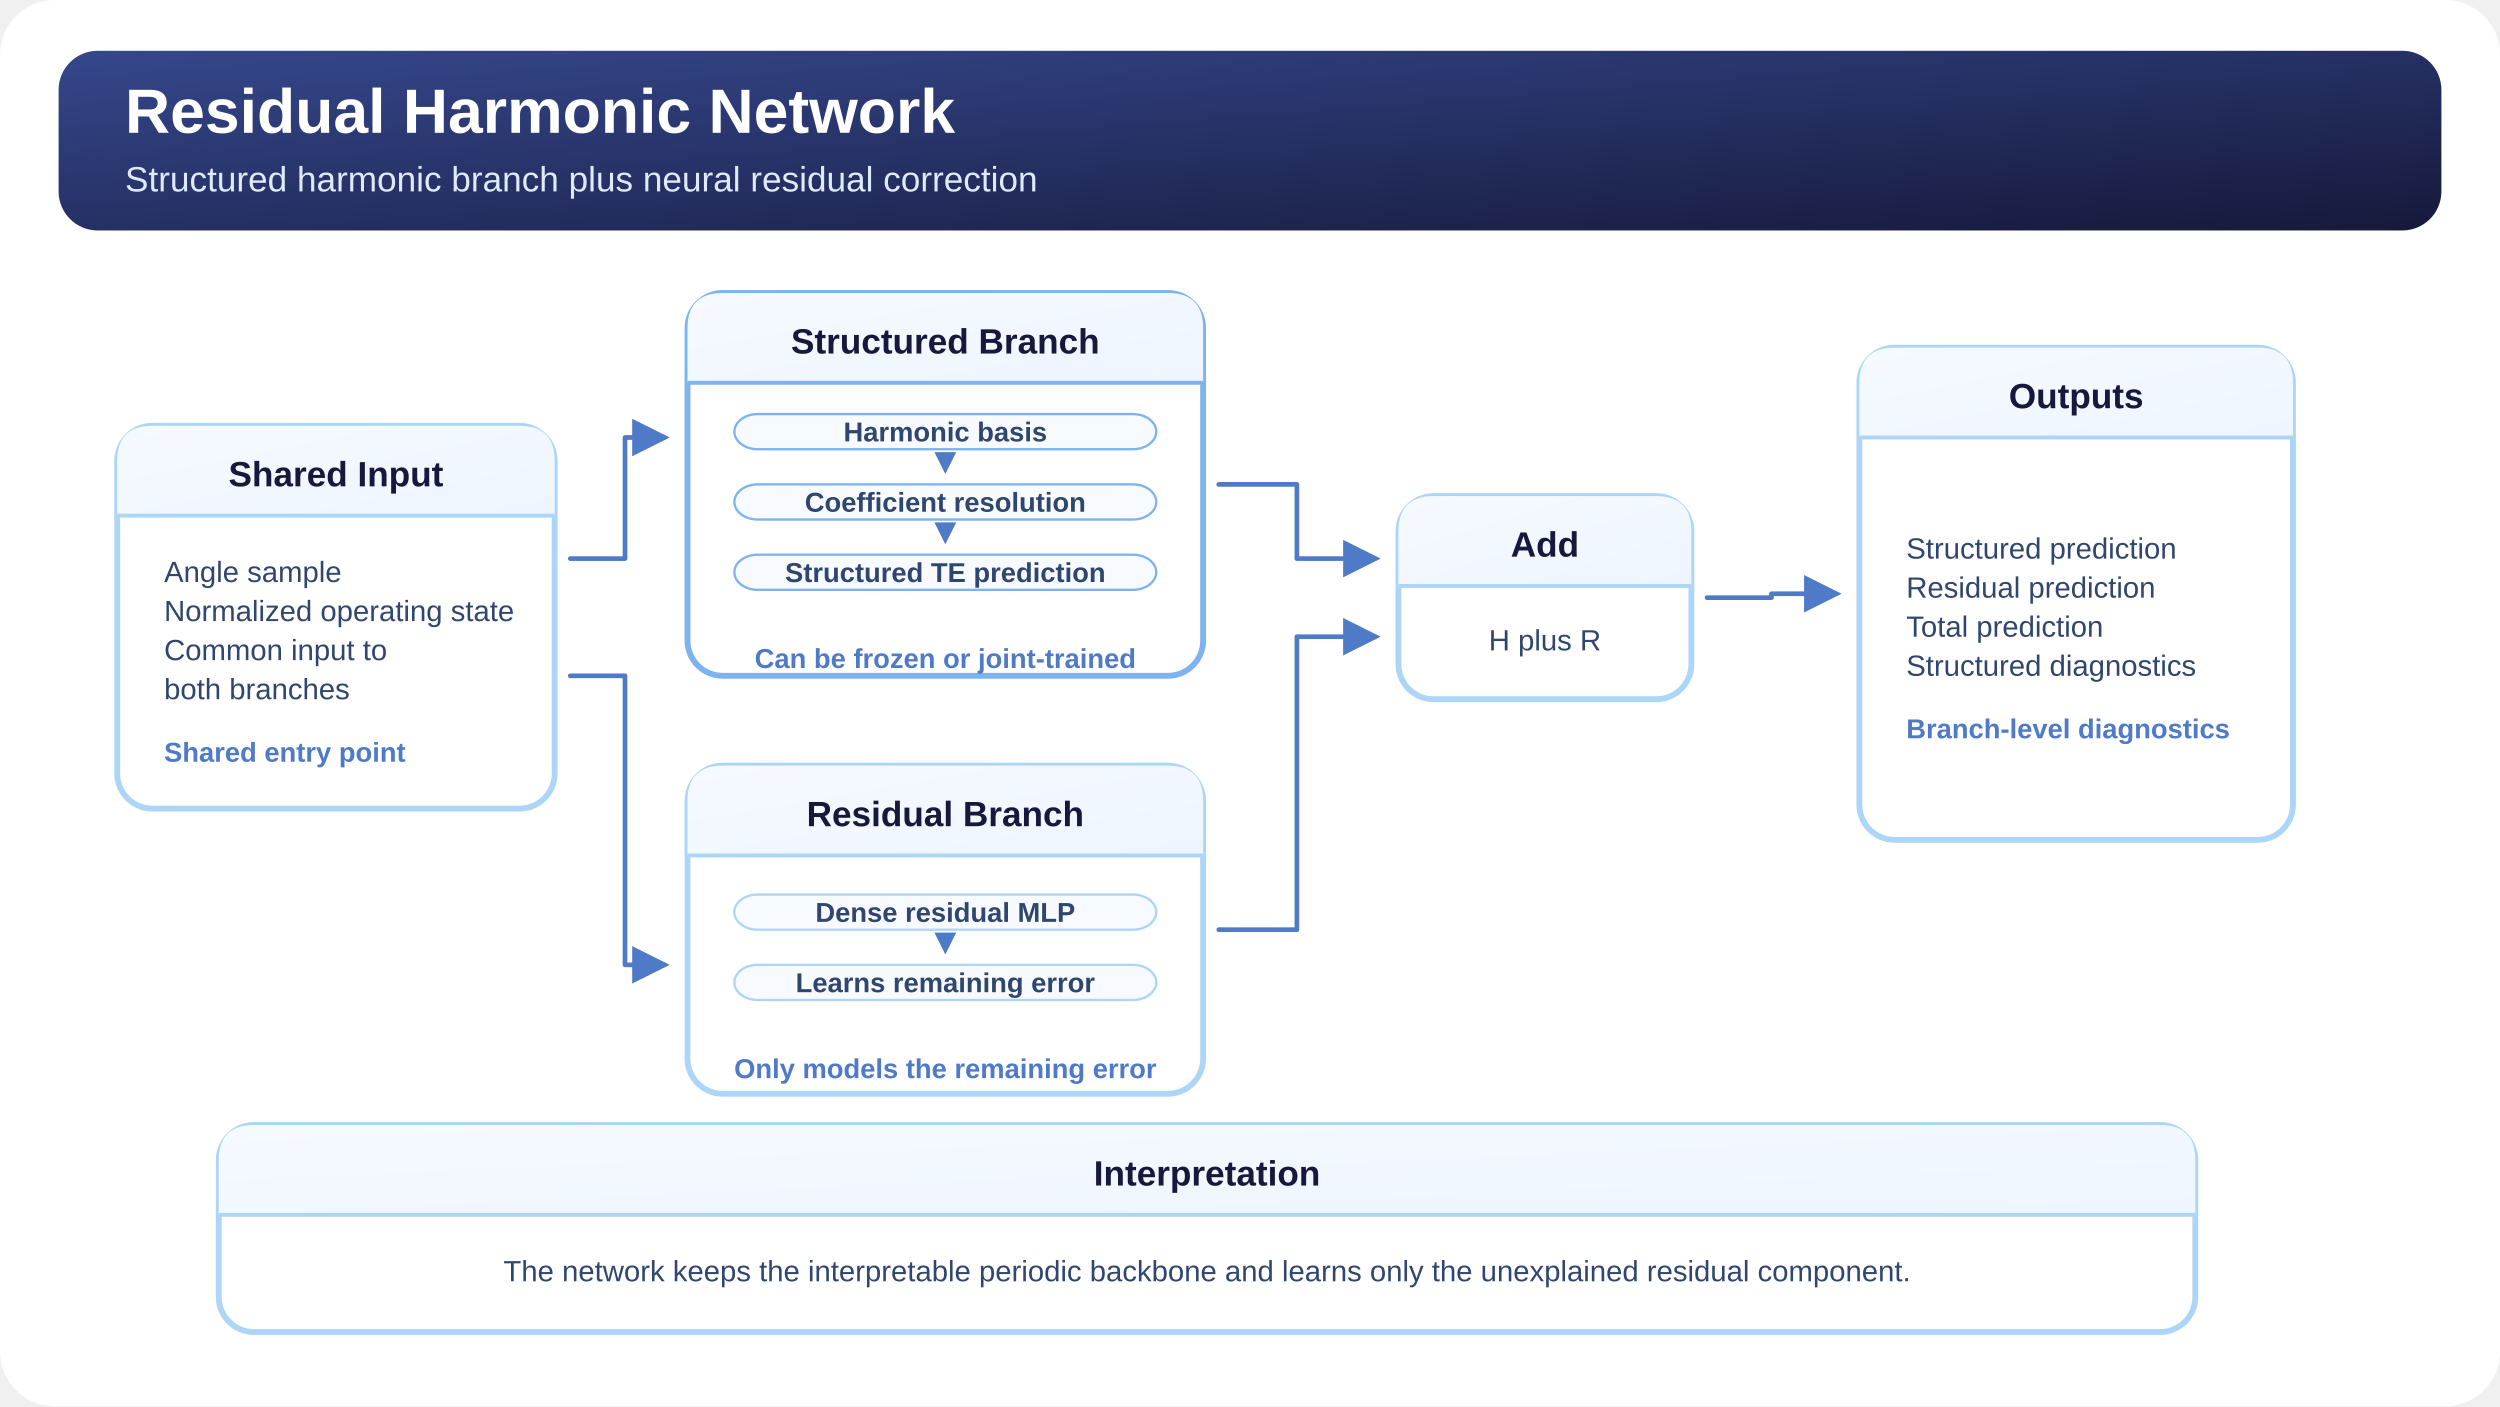
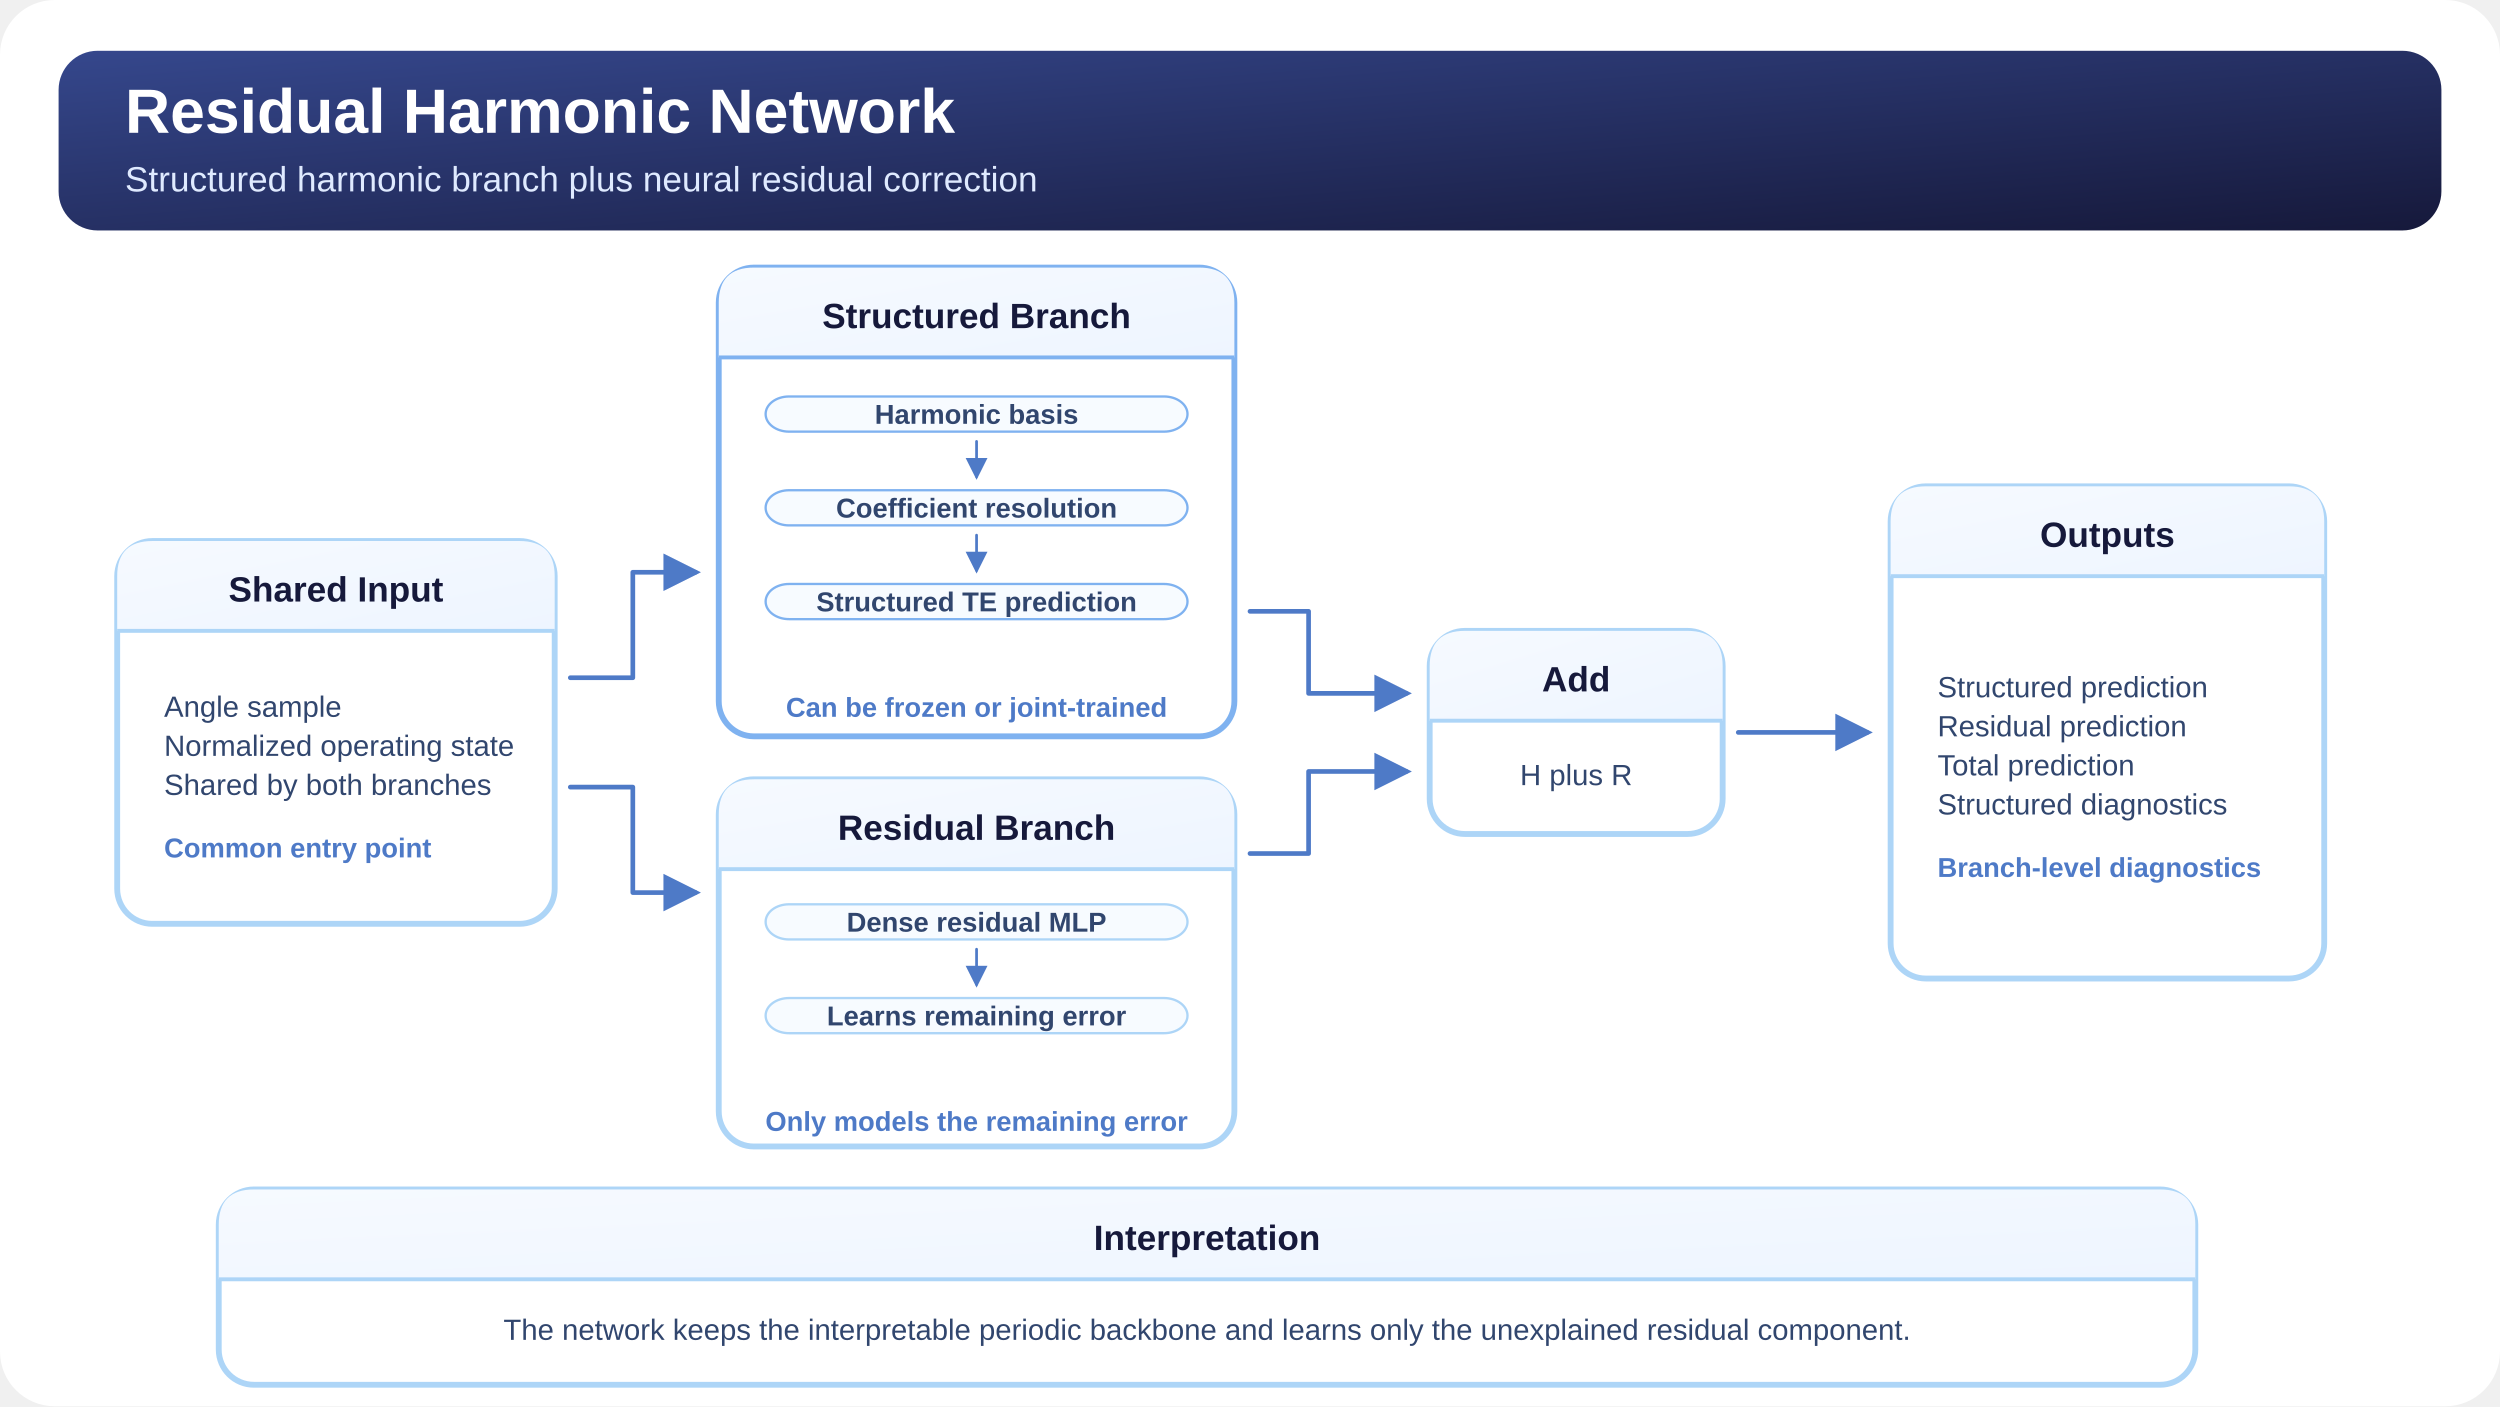
<svg xmlns="http://www.w3.org/2000/svg" width="1280" height="720" viewBox="0 0 1280 720" role="img" aria-labelledby="title desc">
  <defs>
    <linearGradient id="canvas_header" x1="0" y1="0" x2="1" y2="1">
      <stop offset="0%" stop-color="#35478C" />
      <stop offset="100%" stop-color="#16193B" />
    </linearGradient>
    <linearGradient id="card_header" x1="0" y1="0" x2="1" y2="1">
      <stop offset="0%" stop-color="#F6FAFF" />
      <stop offset="100%" stop-color="#EEF5FF" />
    </linearGradient>
    <marker id="arrow_head" markerWidth="8" markerHeight="8" refX="6.8" refY="4" orient="auto" markerUnits="strokeWidth">
      <path d="M0,0 L8,4 L0,8 Z" fill="#4E7AC7" />
    </marker>
    <style>
      .canvas-title { font: 700 32px 'Segoe UI', Arial, sans-serif; fill: #ffffff; }
      .canvas-subtitle { font: 500 18px 'Segoe UI', Arial, sans-serif; fill: #dfeaff; }
      .card-title { font: 700 18px 'Segoe UI', Arial, sans-serif; fill: #16193B; }
      .card-text { font: 500 15px 'Segoe UI', Arial, sans-serif; fill: #31466E; }
      .card-note { font: 600 14px 'Segoe UI', Arial, sans-serif; fill: #4E7AC7; }
      .label { font: 700 16px 'Segoe UI', Arial, sans-serif; fill: #16193B; }
      .tiny { font: 600 14px 'Segoe UI', Arial, sans-serif; fill: #4E7AC7; }
      .node-label { font: 700 12px 'Segoe UI', Arial, sans-serif; fill: #16193B; }
      .node-small-label { font: 700 11px 'Segoe UI', Arial, sans-serif; fill: #16193B; }
      .flow-row-text { font: 600 14px 'Segoe UI', Arial, sans-serif; fill: #31466E; }
    </style>
  </defs>
  <rect x="0" y="0" width="1280" height="720" rx="28" fill="#FFFFFF" />
  <rect x="30" y="26" width="1220" height="92" rx="20" fill="url(#canvas_header)" />
  <text x="64" y="68" class="canvas-title">Residual Harmonic Network</text>
  <text x="64" y="98" class="canvas-subtitle">Structured harmonic branch plus neural residual correction</text>
-   <g transform="translate(0,-12.0)">
-     <rect x="60" y="230" width="224" height="196" rx="18" fill="#FFFFFF" stroke="#ADD5F7" stroke-width="3" />
-     <path d="M78, 230 H266 Q284, 230 284, 248 V276 H60 V248 Q60, 230 78, 230 Z" fill="url(#card_header)" />
-     <line x1="60" y1="276" x2="284" y2="276" stroke="#ADD5F7" stroke-width="2" />
-     <text x="172" y="261" text-anchor="middle" class="card-title">Shared Input</text>
-     <text x="84.0" y="310.0" text-anchor="start" class="card-text">Angle sample</text>
-     <text x="84.0" y="330.0" text-anchor="start" class="card-text">Normalized operating state</text>
-     <text x="84.0" y="350.0" text-anchor="start" class="card-text">Common input to</text>
-     <text x="84.0" y="370.0" text-anchor="start" class="card-text">both branches</text>
-     <text x="84.0" y="402.0" text-anchor="start" class="card-note">Shared entry point</text>
-     <rect x="352" y="162" width="264" height="196" rx="18" fill="#FFFFFF" stroke="#7FB2F0" stroke-width="3" />
-     <path d="M370, 162 H598 Q616, 162 616, 180 V208 H352 V180 Q352, 162 370, 162 Z" fill="url(#card_header)" />
-     <line x1="352" y1="208" x2="616" y2="208" stroke="#7FB2F0" stroke-width="2" />
-     <text x="484.0" y="193" text-anchor="middle" class="card-title">Structured Branch</text>
-     <rect x="376" y="224.0" width="216" height="18" rx="12" fill="#F7FBFF" stroke="#7FB2F0" stroke-width="1.2" />
-     <text x="484.0" y="238.0" text-anchor="middle" class="flow-row-text">Harmonic basis</text>
-     <line x1="484.0" y1="247.0" x2="484.0" y2="253.0" stroke="#4E7AC7" stroke-width="1.4" stroke-linecap="round" marker-end="url(#arrow_head)" />
-     <rect x="376" y="260.0" width="216" height="18" rx="12" fill="#F7FBFF" stroke="#7FB2F0" stroke-width="1.2" />
-     <text x="484.0" y="274.0" text-anchor="middle" class="flow-row-text">Coefficient resolution</text>
-     <line x1="484.0" y1="283.0" x2="484.0" y2="289.0" stroke="#4E7AC7" stroke-width="1.4" stroke-linecap="round" marker-end="url(#arrow_head)" />
-     <rect x="376" y="296.0" width="216" height="18" rx="12" fill="#F7FBFF" stroke="#7FB2F0" stroke-width="1.2" />
-     <text x="484.0" y="310.0" text-anchor="middle" class="flow-row-text">Structured TE prediction</text>
-     <text x="484.0" y="354.0" text-anchor="middle" class="card-note">Can be frozen or joint-trained</text>
-     <rect x="352" y="404" width="264" height="168" rx="18" fill="#FFFFFF" stroke="#ADD5F7" stroke-width="3" />
-     <path d="M370, 404 H598 Q616, 404 616, 422 V450 H352 V422 Q352, 404 370, 404 Z" fill="url(#card_header)" />
-     <line x1="352" y1="450" x2="616" y2="450" stroke="#ADD5F7" stroke-width="2" />
-     <text x="484.0" y="435" text-anchor="middle" class="card-title">Residual Branch</text>
-     <rect x="376" y="470.0" width="216" height="18" rx="12" fill="#F7FBFF" stroke="#ADD5F7" stroke-width="1.2" />
-     <text x="484.0" y="484.0" text-anchor="middle" class="flow-row-text">Dense residual MLP</text>
-     <line x1="484.0" y1="493.0" x2="484.0" y2="499.0" stroke="#4E7AC7" stroke-width="1.4" stroke-linecap="round" marker-end="url(#arrow_head)" />
-     <rect x="376" y="506.0" width="216" height="18" rx="12" fill="#F7FBFF" stroke="#ADD5F7" stroke-width="1.2" />
-     <text x="484.0" y="520.0" text-anchor="middle" class="flow-row-text">Learns remaining error</text>
-     <text x="484.0" y="564.0" text-anchor="middle" class="card-note">Only models the remaining error</text>
-     <rect x="716" y="266" width="150" height="104" rx="18" fill="#FFFFFF" stroke="#ADD5F7" stroke-width="3" />
-     <path d="M734, 266 H848 Q866, 266 866, 284 V312 H716 V284 Q716, 266 734, 266 Z" fill="url(#card_header)" />
-     <line x1="716" y1="312" x2="866" y2="312" stroke="#ADD5F7" stroke-width="2" />
-     <text x="791" y="297" text-anchor="middle" class="card-title">Add</text>
-     <text x="791.0" y="345.0" text-anchor="middle" class="card-text">H plus R</text>
-     <rect x="952" y="190" width="222" height="252" rx="18" fill="#FFFFFF" stroke="#ADD5F7" stroke-width="3" />
-     <path d="M970, 190 H1156 Q1174, 190 1174, 208 V236 H952 V208 Q952, 190 970, 190 Z" fill="url(#card_header)" />
-     <line x1="952" y1="236" x2="1174" y2="236" stroke="#ADD5F7" stroke-width="2" />
-     <text x="1063" y="221" text-anchor="middle" class="card-title">Outputs</text>
-     <text x="976.0" y="298.0" text-anchor="start" class="card-text">Structured prediction</text>
-     <text x="976.0" y="318.0" text-anchor="start" class="card-text">Residual prediction</text>
-     <text x="976.0" y="338.0" text-anchor="start" class="card-text">Total prediction</text>
-     <text x="976.0" y="358.0" text-anchor="start" class="card-text">Structured diagnostics</text>
-     <text x="976.0" y="390.0" text-anchor="start" class="card-note">Branch-level diagnostics</text>
-     <path d="M292.0,298.0 L320.0,298.0 L320.0,236.0 L340.0,236.0" fill="none" stroke="#4E7AC7" stroke-width="2.4" stroke-linejoin="round" stroke-linecap="round" marker-end="url(#arrow_head)" />
-     <path d="M292.0,358.0 L320.0,358.0 L320.0,506.0 L340.0,506.0" fill="none" stroke="#4E7AC7" stroke-width="2.4" stroke-linejoin="round" stroke-linecap="round" marker-end="url(#arrow_head)" />
-     <path d="M624.0,260.0 L664.0,260.0 L664.0,298.0 L704.0,298.0" fill="none" stroke="#4E7AC7" stroke-width="2.4" stroke-linejoin="round" stroke-linecap="round" marker-end="url(#arrow_head)" />
-     <path d="M624.0,488.0 L664.0,488.0 L664.0,338.0 L704.0,338.0" fill="none" stroke="#4E7AC7" stroke-width="2.4" stroke-linejoin="round" stroke-linecap="round" marker-end="url(#arrow_head)" />
-     <path d="M874.0,318.0 L907.0,318.0 L907.0,316.0 L940.0,316.0" fill="none" stroke="#4E7AC7" stroke-width="2.4" stroke-linejoin="round" stroke-linecap="round" marker-end="url(#arrow_head)" />
-     <rect x="112" y="588" width="1012" height="106" rx="18" fill="#FFFFFF" stroke="#ADD5F7" stroke-width="3" />
-     <path d="M130, 588 H1106 Q1124, 588 1124, 606 V634 H112 V606 Q112, 588 130, 588 Z" fill="url(#card_header)" />
-     <line x1="112" y1="634" x2="1124" y2="634" stroke="#ADD5F7" stroke-width="2" />
-     <text x="618" y="619" text-anchor="middle" class="card-title">Interpretation</text>
-     <text x="618.0" y="668.0" text-anchor="middle" class="card-text">The network keeps the interpretable periodic backbone and learns only the unexplained residual component.</text>
+   <g transform="translate(0,15.0)">
+     <rect x="60" y="262" width="224" height="196" rx="18" fill="#FFFFFF" stroke="#ADD5F7" stroke-width="3" />
+     <path d="M78, 262 H266 Q284, 262 284, 280 V308 H60 V280 Q60, 262 78, 262 Z" fill="url(#card_header)" />
+     <line x1="60" y1="308" x2="284" y2="308" stroke="#ADD5F7" stroke-width="2" />
+     <text x="172" y="293" text-anchor="middle" class="card-title">Shared Input</text>
+     <text x="84.0" y="352.0" text-anchor="start" class="card-text">Angle sample</text>
+     <text x="84.0" y="372.0" text-anchor="start" class="card-text">Normalized operating state</text>
+     <text x="84.0" y="392.0" text-anchor="start" class="card-text">Shared by both branches</text>
+     <text x="84.0" y="424.0" text-anchor="start" class="card-note">Common entry point</text>
+     <rect x="368" y="122" width="264" height="240" rx="18" fill="#FFFFFF" stroke="#7FB2F0" stroke-width="3" />
+     <path d="M386, 122 H614 Q632, 122 632, 140 V168 H368 V140 Q368, 122 386, 122 Z" fill="url(#card_header)" />
+     <line x1="368" y1="168" x2="632" y2="168" stroke="#7FB2F0" stroke-width="2" />
+     <text x="500.0" y="153" text-anchor="middle" class="card-title">Structured Branch</text>
+     <rect x="392" y="188.0" width="216" height="18" rx="12" fill="#F7FBFF" stroke="#7FB2F0" stroke-width="1.2" />
+     <text x="500.0" y="202.0" text-anchor="middle" class="flow-row-text">Harmonic basis</text>
+     <line x1="500.0" y1="211.0" x2="500.0" y2="229.0" stroke="#4E7AC7" stroke-width="1.4" stroke-linecap="round" marker-end="url(#arrow_head)" />
+     <rect x="392" y="236.0" width="216" height="18" rx="12" fill="#F7FBFF" stroke="#7FB2F0" stroke-width="1.2" />
+     <text x="500.0" y="250.0" text-anchor="middle" class="flow-row-text">Coefficient resolution</text>
+     <line x1="500.0" y1="259.0" x2="500.0" y2="277.0" stroke="#4E7AC7" stroke-width="1.4" stroke-linecap="round" marker-end="url(#arrow_head)" />
+     <rect x="392" y="284.0" width="216" height="18" rx="12" fill="#F7FBFF" stroke="#7FB2F0" stroke-width="1.2" />
+     <text x="500.0" y="298.0" text-anchor="middle" class="flow-row-text">Structured TE prediction</text>
+     <text x="500.0" y="352.0" text-anchor="middle" class="card-note">Can be frozen or joint-trained</text>
+     <rect x="368" y="384" width="264" height="188" rx="18" fill="#FFFFFF" stroke="#ADD5F7" stroke-width="3" />
+     <path d="M386, 384 H614 Q632, 384 632, 402 V430 H368 V402 Q368, 384 386, 384 Z" fill="url(#card_header)" />
+     <line x1="368" y1="430" x2="632" y2="430" stroke="#ADD5F7" stroke-width="2" />
+     <text x="500.0" y="415" text-anchor="middle" class="card-title">Residual Branch</text>
+     <rect x="392" y="448.0" width="216" height="18" rx="12" fill="#F7FBFF" stroke="#ADD5F7" stroke-width="1.2" />
+     <text x="500.0" y="462.0" text-anchor="middle" class="flow-row-text">Dense residual MLP</text>
+     <line x1="500.0" y1="471.0" x2="500.0" y2="489.0" stroke="#4E7AC7" stroke-width="1.4" stroke-linecap="round" marker-end="url(#arrow_head)" />
+     <rect x="392" y="496.0" width="216" height="18" rx="12" fill="#F7FBFF" stroke="#ADD5F7" stroke-width="1.2" />
+     <text x="500.0" y="510.0" text-anchor="middle" class="flow-row-text">Learns remaining error</text>
+     <text x="500.0" y="564.0" text-anchor="middle" class="card-note">Only models the remaining error</text>
+     <rect x="732" y="308" width="150" height="104" rx="18" fill="#FFFFFF" stroke="#ADD5F7" stroke-width="3" />
+     <path d="M750, 308 H864 Q882, 308 882, 326 V354 H732 V326 Q732, 308 750, 308 Z" fill="url(#card_header)" />
+     <line x1="732" y1="354" x2="882" y2="354" stroke="#ADD5F7" stroke-width="2" />
+     <text x="807" y="339" text-anchor="middle" class="card-title">Add</text>
+     <text x="807.0" y="387.0" text-anchor="middle" class="card-text">H plus R</text>
+     <rect x="968" y="234" width="222" height="252" rx="18" fill="#FFFFFF" stroke="#ADD5F7" stroke-width="3" />
+     <path d="M986, 234 H1172 Q1190, 234 1190, 252 V280 H968 V252 Q968, 234 986, 234 Z" fill="url(#card_header)" />
+     <line x1="968" y1="280" x2="1190" y2="280" stroke="#ADD5F7" stroke-width="2" />
+     <text x="1079" y="265" text-anchor="middle" class="card-title">Outputs</text>
+     <text x="992.0" y="342.0" text-anchor="start" class="card-text">Structured prediction</text>
+     <text x="992.0" y="362.0" text-anchor="start" class="card-text">Residual prediction</text>
+     <text x="992.0" y="382.0" text-anchor="start" class="card-text">Total prediction</text>
+     <text x="992.0" y="402.0" text-anchor="start" class="card-text">Structured diagnostics</text>
+     <text x="992.0" y="434.0" text-anchor="start" class="card-note">Branch-level diagnostics</text>
+     <path d="M292.0,332.0 L324.0,332.0 L324.0,278.0 L356.0,278.0" fill="none" stroke="#4E7AC7" stroke-width="2.4" stroke-linejoin="round" stroke-linecap="round" marker-end="url(#arrow_head)" />
+     <path d="M292.0,388.0 L324.0,388.0 L324.0,442.0 L356.0,442.0" fill="none" stroke="#4E7AC7" stroke-width="2.4" stroke-linejoin="round" stroke-linecap="round" marker-end="url(#arrow_head)" />
+     <path d="M640.0,298.0 L670.0,298.0 L670.0,340.0 L720.0,340.0" fill="none" stroke="#4E7AC7" stroke-width="2.4" stroke-linejoin="round" stroke-linecap="round" marker-end="url(#arrow_head)" />
+     <path d="M640.0,422.0 L670.0,422.0 L670.0,380.0 L720.0,380.0" fill="none" stroke="#4E7AC7" stroke-width="2.4" stroke-linejoin="round" stroke-linecap="round" marker-end="url(#arrow_head)" />
+     <line x1="890.0" y1="360.0" x2="956.0" y2="360.0" stroke="#4E7AC7" stroke-width="2.4" stroke-linecap="round" marker-end="url(#arrow_head)" />
+     <rect x="112" y="594" width="1012" height="100" rx="18" fill="#FFFFFF" stroke="#ADD5F7" stroke-width="3" />
+     <path d="M130, 594 H1106 Q1124, 594 1124, 612 V640 H112 V612 Q112, 594 130, 594 Z" fill="url(#card_header)" />
+     <line x1="112" y1="640" x2="1124" y2="640" stroke="#ADD5F7" stroke-width="2" />
+     <text x="618" y="625" text-anchor="middle" class="card-title">Interpretation</text>
+     <text x="618.0" y="671.0" text-anchor="middle" class="card-text">The network keeps the interpretable periodic backbone and learns only the unexplained residual component.</text>
  </g>
</svg>
